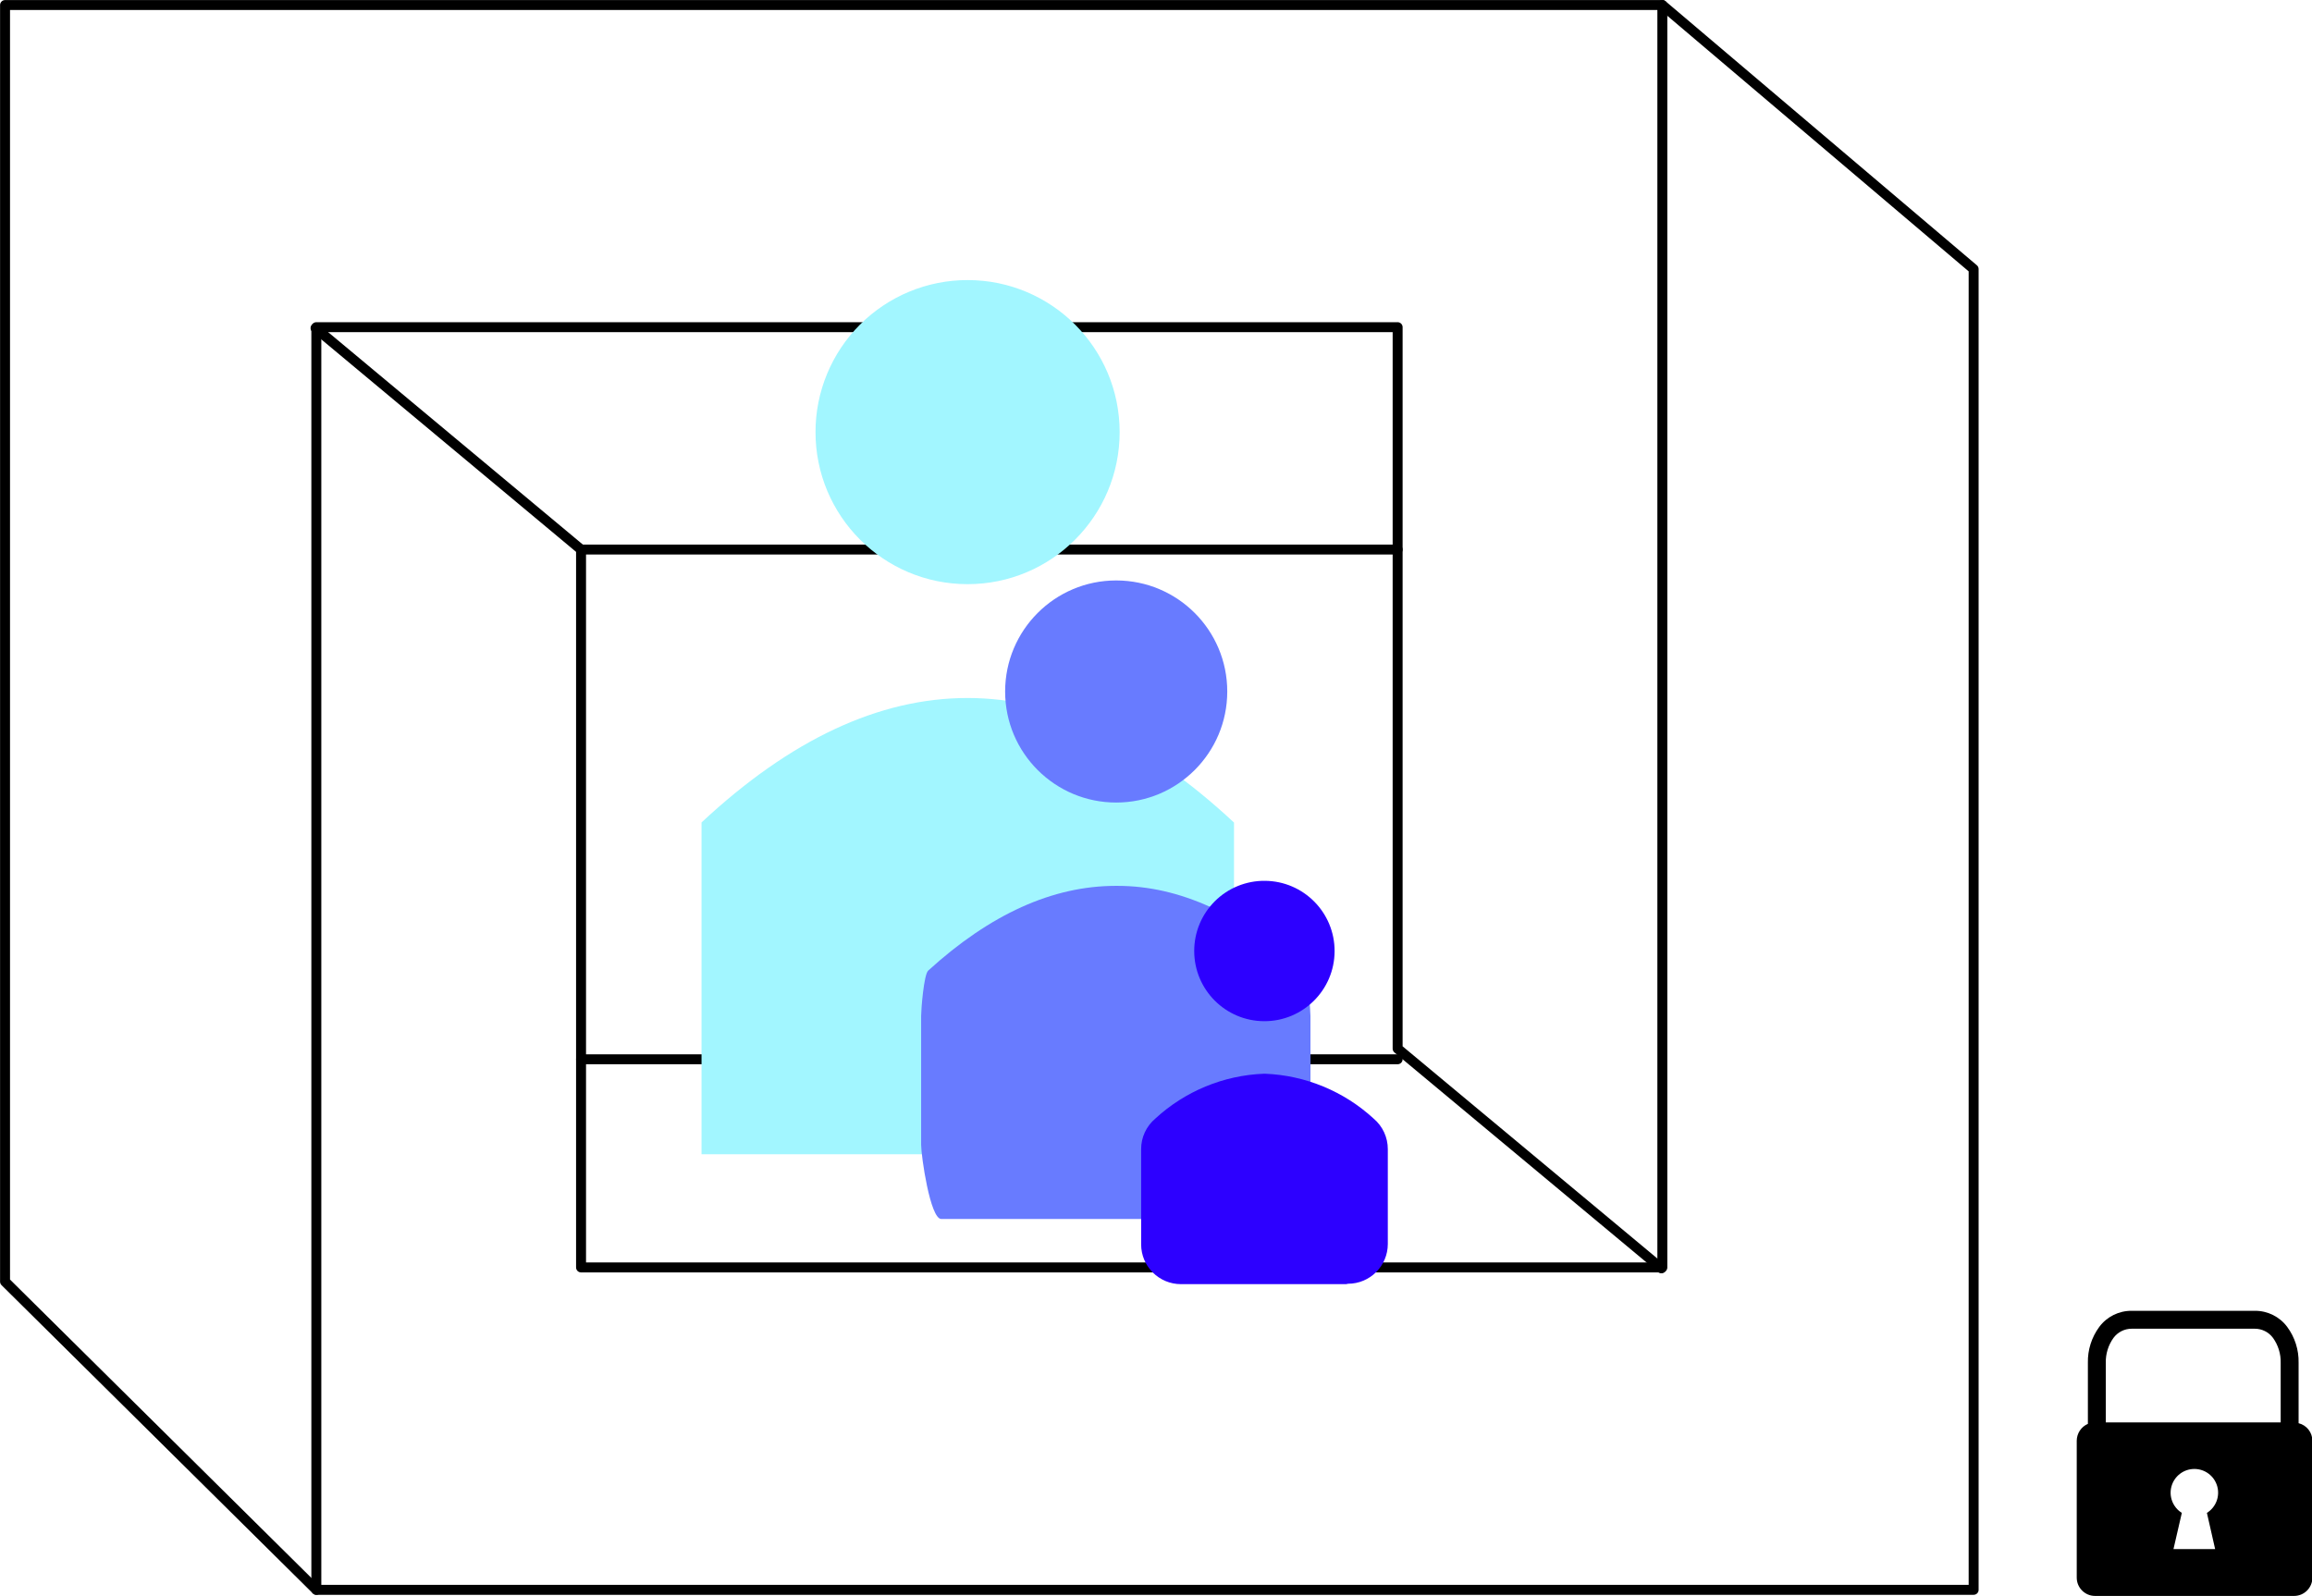
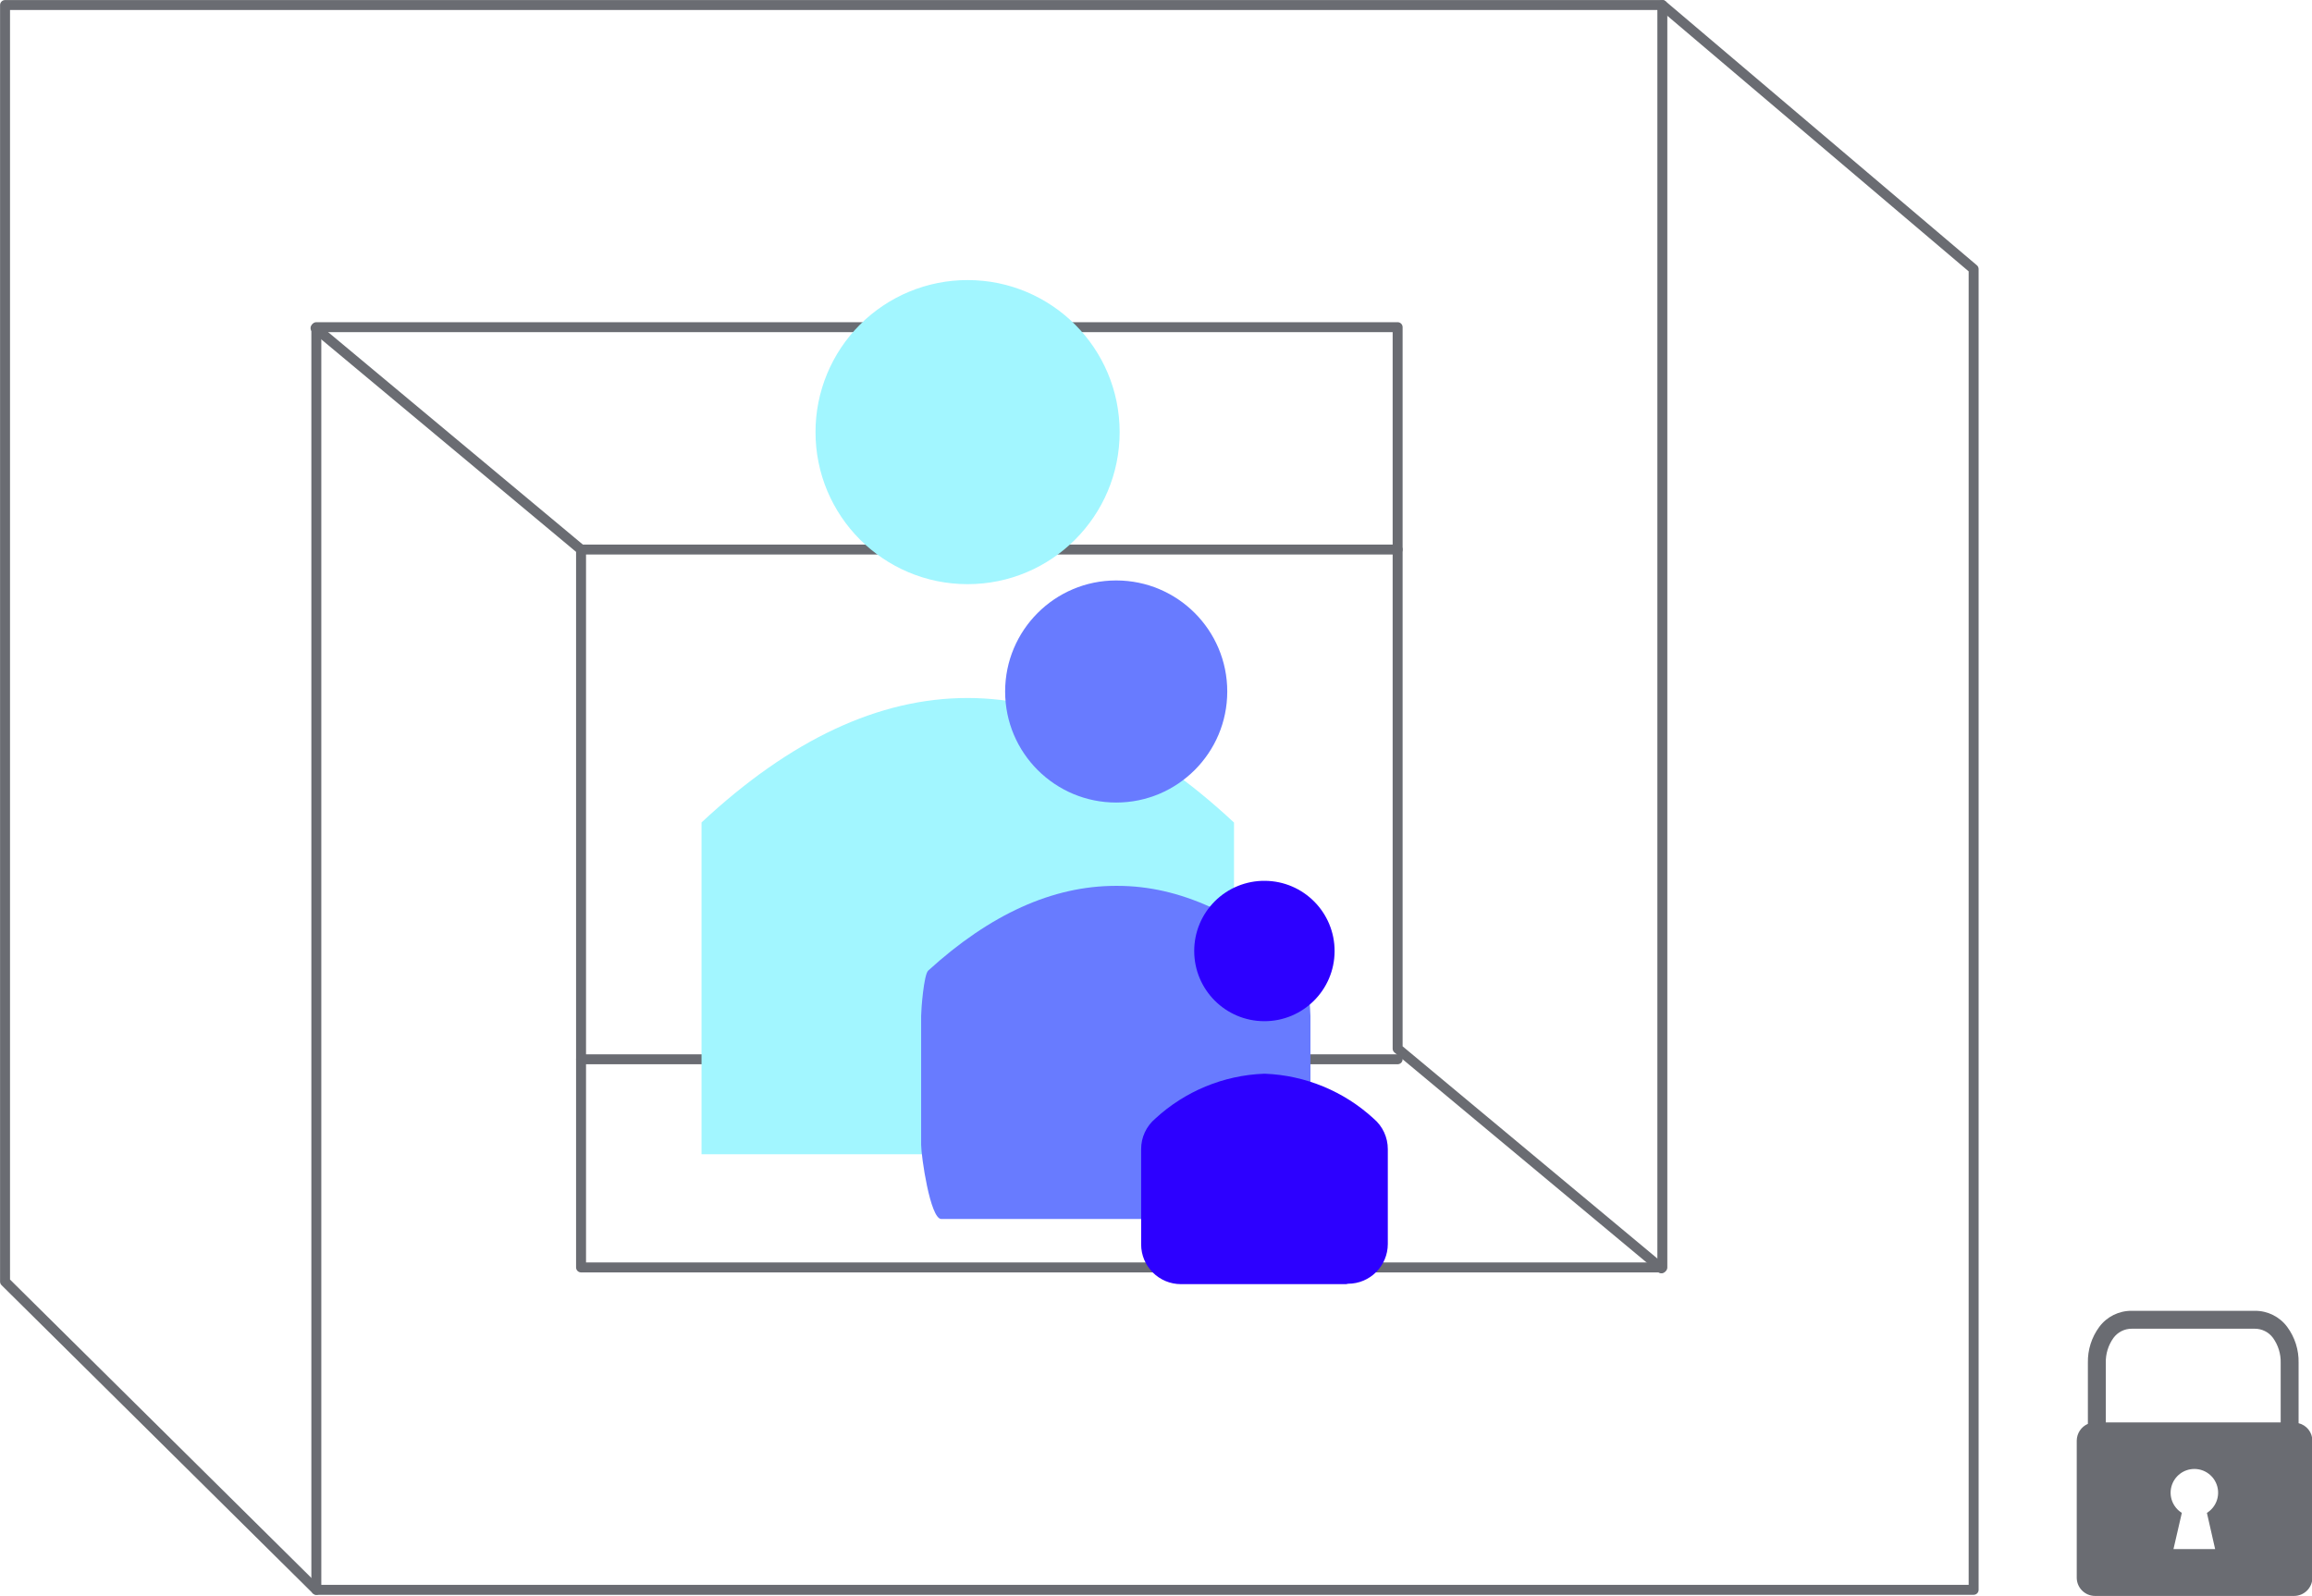
<svg xmlns="http://www.w3.org/2000/svg" viewBox="0 0 174.24 120.29">
  <defs>
    <style>
      .secure-1,
      .secure-2,
      .secure-3 {
        fill: none;
      }

      .secure-2,
      .secure-3 {
-         stroke: #000;
+         stroke: #6a6c72;
        stroke-linecap: round;
        stroke-linejoin: round;
      }

      .secure-2 {
        stroke-width: 0;
      }

      .secure-3 {
        stroke-width: 0.75px;
      }

      .secure-4 {
        fill: #a2f6ff;
      }

      .secure-5 {
        fill: #687bff;
      }

      .secure-6 {
        fill: #2d00ff;
      }
    </style>
  </defs>
  <g id="Layer_2" data-name="Layer 2">
    <g id="Layer_1-2" data-name="Layer 1">
      <path class="secure-1" d="M167.16,112.53a1.79,1.79,0,1,0-2.73,1.5l-.63,2.73h3.14l-.62-2.73A1.77,1.77,0,0,0,167.16,112.53Z" />
      <path class="secure-1" d="M171.88,107.21v-4.49a3.09,3.09,0,0,0-.58-1.88,1.7,1.7,0,0,0-1.37-.69h-9.28a1.7,1.7,0,0,0-1.37.69,3.09,3.09,0,0,0-.58,1.88v4.49Z" />
-       <path d="M173.23,107.27v-4.55a4.39,4.39,0,0,0-.86-2.71,3,3,0,0,0-2.44-1.21h-9.28a3,3,0,0,0-2.44,1.21,4.39,4.39,0,0,0-.86,2.71v4.6a1.4,1.4,0,0,0-.84,1.27v10.32a1.38,1.38,0,0,0,1.38,1.38h15a1.38,1.38,0,0,0,1.38-1.38V108.59A1.37,1.37,0,0,0,173.23,107.27Zm-13.95-6.43a1.7,1.7,0,0,1,1.37-.69h9.28a1.7,1.7,0,0,1,1.37.69,3.09,3.09,0,0,1,.58,1.88v4.49H158.7v-4.49A3.09,3.09,0,0,1,159.28,100.84Zm7.66,15.92H163.8l.63-2.73a1.79,1.79,0,1,1,1.89,0Zm6.29-9.23Z" />
+       <path fill="#6a6c72" d="M173.23,107.27v-4.55a4.39,4.39,0,0,0-.86-2.71,3,3,0,0,0-2.44-1.21h-9.28a3,3,0,0,0-2.44,1.21,4.39,4.39,0,0,0-.86,2.71v4.6a1.4,1.4,0,0,0-.84,1.27v10.32a1.38,1.38,0,0,0,1.38,1.38h15a1.38,1.38,0,0,0,1.38-1.38V108.59A1.37,1.37,0,0,0,173.23,107.27Zm-13.95-6.43a1.7,1.7,0,0,1,1.37-.69h9.28a1.7,1.7,0,0,1,1.37.69,3.09,3.09,0,0,1,.58,1.88v4.49H158.7v-4.49A3.09,3.09,0,0,1,159.28,100.84Zm7.66,15.92H163.8l.63-2.73a1.79,1.79,0,1,1,1.89,0Zm6.29-9.23Z" />
      <line class="secure-2" x1="173.23" y1="107.53" x2="173.23" y2="107.53" />
      <polyline class="secure-3" points="23.84 119.83 0.38 96.6 0.38 0.38 125.28 0.38 125.28 95.53 43.79 95.53 43.79 41.42 23.78 24.73" />
      <polyline class="secure-3" points="125.28 0.38 148.74 20.28 148.74 119.83 23.84 119.83 23.84 24.66 105.33 24.66 105.33 79.04 125.21 95.6" />
      <line class="secure-3" x1="43.79" y1="41.42" x2="105.33" y2="41.42" />
      <line class="secure-3" x1="43.79" y1="79.84" x2="105.33" y2="79.84" />
      <path class="secure-4" d="M72.92,21.11A11.46,11.46,0,1,1,61.46,32.57,11.45,11.45,0,0,1,72.92,21.11Zm0,31.5q-10,0-20.05,9.38h0V87H93V62Q82.94,52.62,72.92,52.61Z" />
      <path class="secure-5" d="M84.12,43.75a8.37,8.37,0,1,1-8.37,8.37A8.37,8.37,0,0,1,84.12,43.75ZM97.21,91.88H70.94c-.84,0-1.52-4.76-1.52-5.59V76.56c0-.44.2-3.13.54-3.41q7-6.37,14.11-6.38h.15q7,0,14,6.38c.34.28.54,3,.54,3.42v9.7c0,.84-.68,5.61-1.52,5.61" />
      <path class="secure-6" d="M95.32,66.39A5.29,5.29,0,1,1,90,71.68,5.28,5.28,0,0,1,95.32,66.39Z" />
      <path class="secure-6" d="M101.45,96.79H89a3,3,0,0,1-3-3V86.62a3,3,0,0,1,1.07-2.31,12.81,12.81,0,0,1,8.18-3.38h.09a12.85,12.85,0,0,1,8.18,3.38,3,3,0,0,1,1.07,2.31v7.14a3,3,0,0,1-3,3" />
    </g>
  </g>
</svg>
